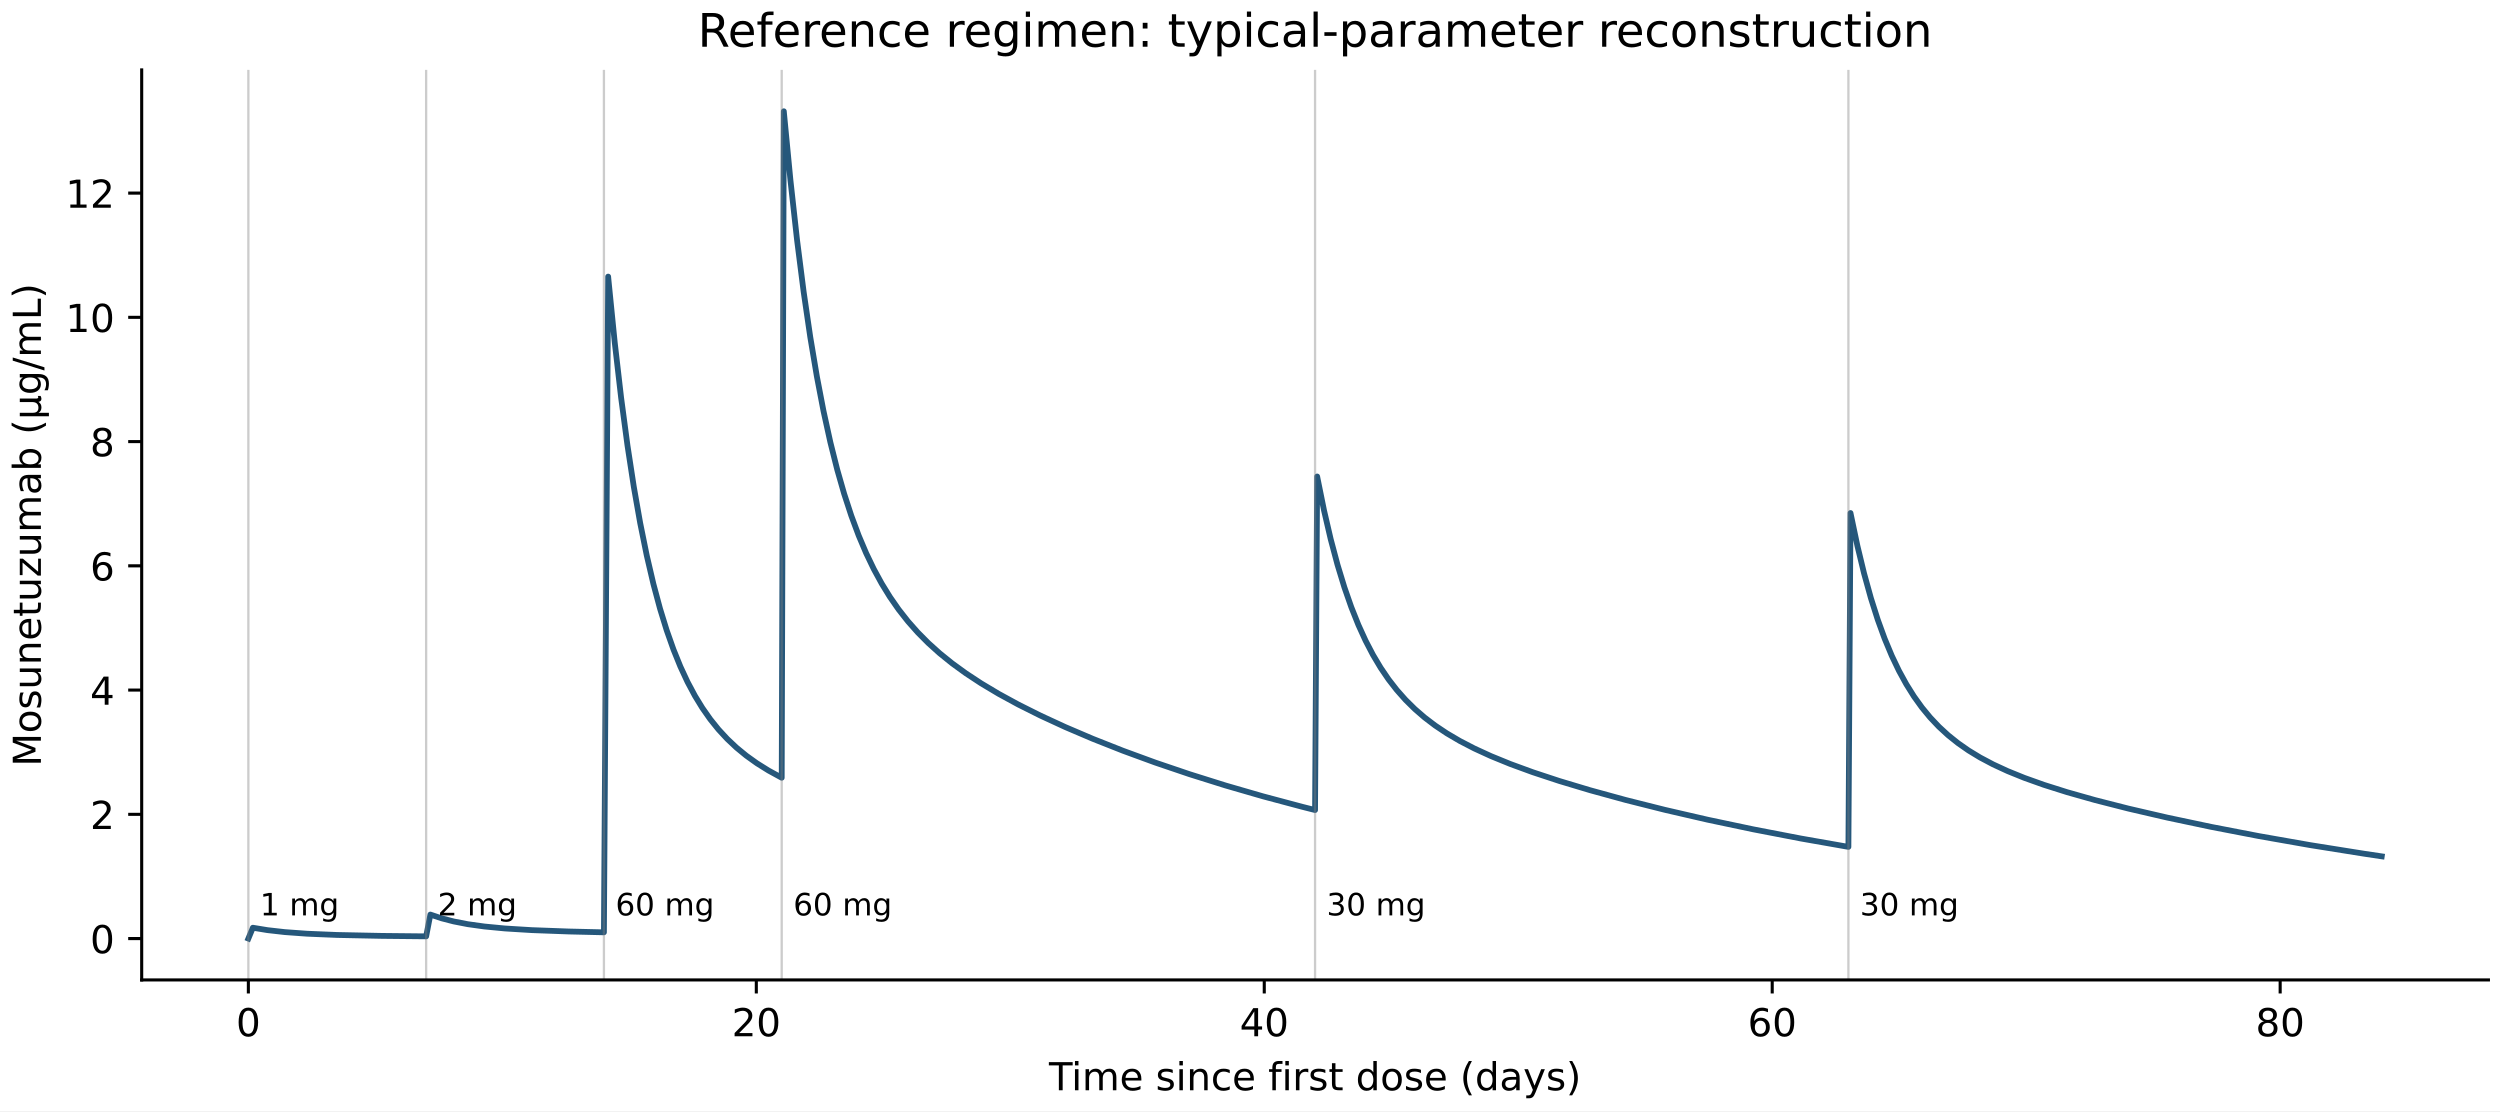
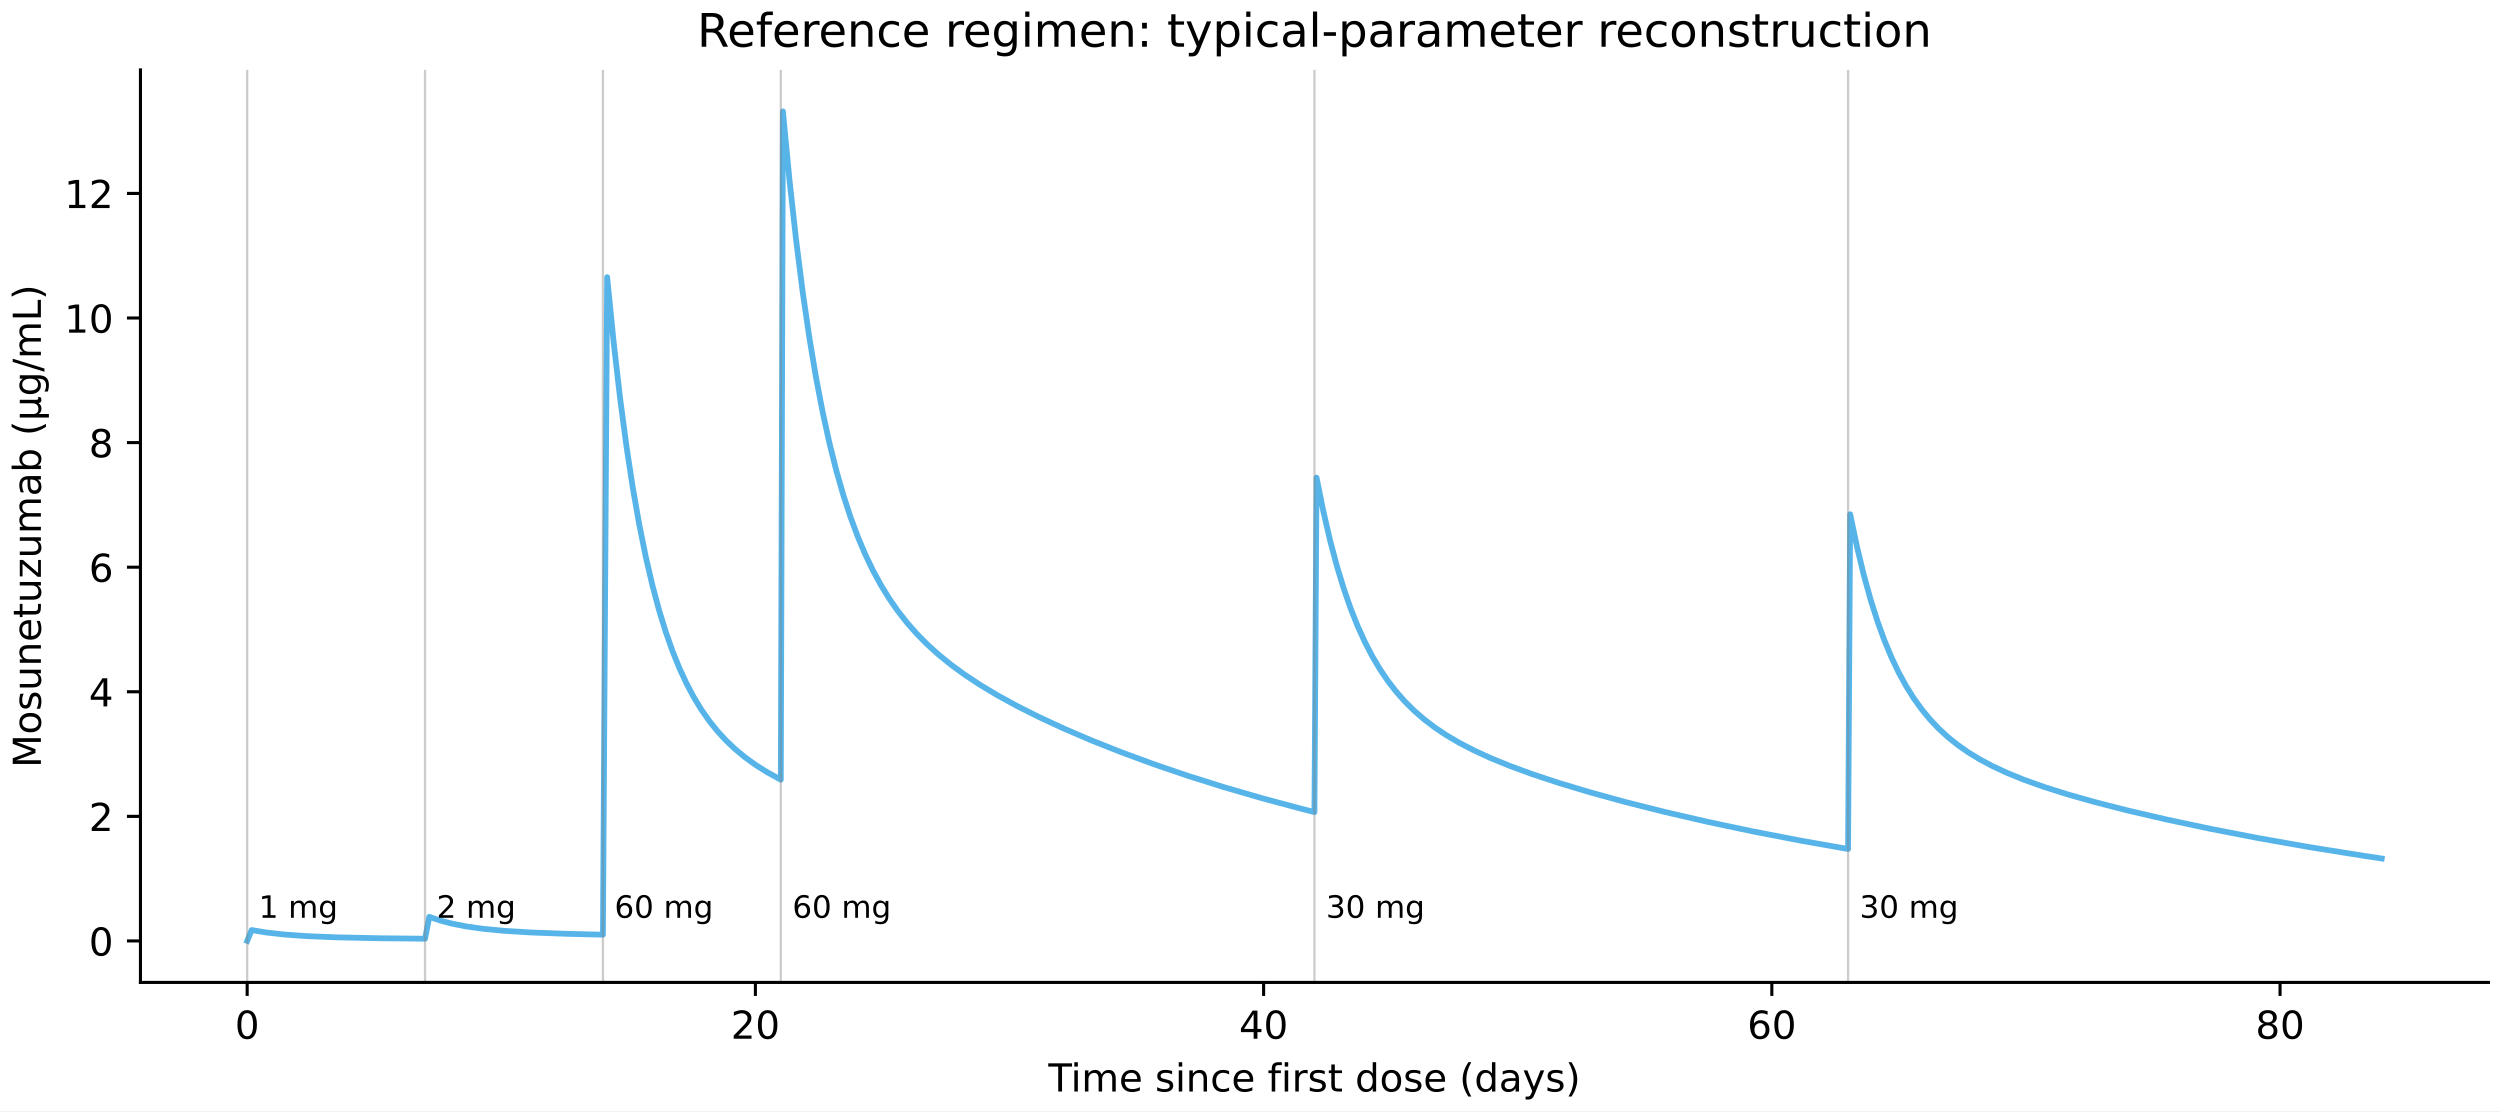
<svg xmlns="http://www.w3.org/2000/svg" xmlns:xlink="http://www.w3.org/1999/xlink" width="648pt" height="288pt" viewBox="0 0 648 288" version="1.1">
  <defs>
    <style type="text/css">*{stroke-linejoin: round; stroke-linecap: butt}</style>
  </defs>
  <g id="figure_1">
    <g id="patch_1">
      <path d="M 0 288  L 648 288  L 648 0  L 0 0  z " style="fill: #ffffff" />
    </g>
    <g id="axes_1">
      <g id="patch_2">
-         <path d="M 36.726 253.999  L 645 253.999  L 645 18.118  L 36.726 18.118  z " style="fill: #ffffff" />
+         <path d="M 36.403 254.644  L 645 254.644  L 645 18.118  L 36.403 18.118  z " style="fill: #ffffff" />
      </g>
      <g id="matplotlib.axis_1">
        <g id="xtick_1">
          <g id="line2d_1">
            <defs>
              <path id="m365de0e6e3" d="M 0 0  L 0 3.5  " style="stroke: #000000; stroke-width: 0.8" />
            </defs>
            <g>
-               <use xlink:href="#m365de0e6e3" x="64.375" y="253.999" style="stroke: #000000; stroke-width: 0.8" />
+               <use xlink:href="#m365de0e6e3" x="64.067" y="254.644" style="stroke: #000000; stroke-width: 0.8" />
            </g>
          </g>
          <g id="text_1">
-             <text style="font-size: 10px; font-family: 'DejaVu Sans', 'Bitstream Vera Sans', 'Computer Modern Sans Serif', 'Lucida Grande', 'Verdana', 'Geneva', 'Lucid', 'Arial', 'Helvetica', 'Avant Garde', sans-serif; text-anchor: middle" x="64.375" y="268.597" transform="rotate(-0 64.37483 268.5966)">0</text>
+             <text style="font: 10px 'DejaVu Sans', 'Bitstream Vera Sans', 'Computer Modern Sans Serif', 'Lucida Grande', 'Verdana', 'Geneva', 'Lucid', 'Arial', 'Helvetica', 'Avant Garde', sans-serif; text-anchor: middle" x="64.067" y="269.242" transform="rotate(-0 64.06684 269.2419)">0</text>
          </g>
        </g>
        <g id="xtick_2">
          <g id="line2d_2">
            <g>
-               <use xlink:href="#m365de0e6e3" x="196.036" y="253.999" style="stroke: #000000; stroke-width: 0.8" />
+               <use xlink:href="#m365de0e6e3" x="195.798" y="254.644" style="stroke: #000000; stroke-width: 0.8" />
            </g>
          </g>
          <g id="text_2">
-             <text style="font-size: 10px; font-family: 'DejaVu Sans', 'Bitstream Vera Sans', 'Computer Modern Sans Serif', 'Lucida Grande', 'Verdana', 'Geneva', 'Lucid', 'Arial', 'Helvetica', 'Avant Garde', sans-serif; text-anchor: middle" x="196.036" y="268.597" transform="rotate(-0 196.0358 268.5966)">20</text>
+             <text style="font: 10px 'DejaVu Sans', 'Bitstream Vera Sans', 'Computer Modern Sans Serif', 'Lucida Grande', 'Verdana', 'Geneva', 'Lucid', 'Arial', 'Helvetica', 'Avant Garde', sans-serif; text-anchor: middle" x="195.798" y="269.242" transform="rotate(-0 195.7977 269.2419)">20</text>
          </g>
        </g>
        <g id="xtick_3">
          <g id="line2d_3">
            <g>
-               <use xlink:href="#m365de0e6e3" x="327.697" y="253.999" style="stroke: #000000; stroke-width: 0.8" />
+               <use xlink:href="#m365de0e6e3" x="327.528" y="254.644" style="stroke: #000000; stroke-width: 0.8" />
            </g>
          </g>
          <g id="text_3">
-             <text style="font-size: 10px; font-family: 'DejaVu Sans', 'Bitstream Vera Sans', 'Computer Modern Sans Serif', 'Lucida Grande', 'Verdana', 'Geneva', 'Lucid', 'Arial', 'Helvetica', 'Avant Garde', sans-serif; text-anchor: middle" x="327.697" y="268.597" transform="rotate(-0 327.6968 268.5966)">40</text>
+             <text style="font: 10px 'DejaVu Sans', 'Bitstream Vera Sans', 'Computer Modern Sans Serif', 'Lucida Grande', 'Verdana', 'Geneva', 'Lucid', 'Arial', 'Helvetica', 'Avant Garde', sans-serif; text-anchor: middle" x="327.528" y="269.242" transform="rotate(-0 327.5285 269.2419)">40</text>
          </g>
        </g>
        <g id="xtick_4">
          <g id="line2d_4">
            <g>
-               <use xlink:href="#m365de0e6e3" x="459.358" y="253.999" style="stroke: #000000; stroke-width: 0.8" />
+               <use xlink:href="#m365de0e6e3" x="459.259" y="254.644" style="stroke: #000000; stroke-width: 0.8" />
            </g>
          </g>
          <g id="text_4">
-             <text style="font-size: 10px; font-family: 'DejaVu Sans', 'Bitstream Vera Sans', 'Computer Modern Sans Serif', 'Lucida Grande', 'Verdana', 'Geneva', 'Lucid', 'Arial', 'Helvetica', 'Avant Garde', sans-serif; text-anchor: middle" x="459.358" y="268.597" transform="rotate(-0 459.3578 268.5966)">60</text>
+             <text style="font: 10px 'DejaVu Sans', 'Bitstream Vera Sans', 'Computer Modern Sans Serif', 'Lucida Grande', 'Verdana', 'Geneva', 'Lucid', 'Arial', 'Helvetica', 'Avant Garde', sans-serif; text-anchor: middle" x="459.259" y="269.242" transform="rotate(-0 459.2593 269.2419)">60</text>
          </g>
        </g>
        <g id="xtick_5">
          <g id="line2d_5">
            <g>
-               <use xlink:href="#m365de0e6e3" x="591.019" y="253.999" style="stroke: #000000; stroke-width: 0.8" />
+               <use xlink:href="#m365de0e6e3" x="590.99" y="254.644" style="stroke: #000000; stroke-width: 0.8" />
            </g>
          </g>
          <g id="text_5">
-             <text style="font-size: 10px; font-family: 'DejaVu Sans', 'Bitstream Vera Sans', 'Computer Modern Sans Serif', 'Lucida Grande', 'Verdana', 'Geneva', 'Lucid', 'Arial', 'Helvetica', 'Avant Garde', sans-serif; text-anchor: middle" x="591.019" y="268.597" transform="rotate(-0 591.0188 268.5966)">80</text>
+             <text style="font: 10px 'DejaVu Sans', 'Bitstream Vera Sans', 'Computer Modern Sans Serif', 'Lucida Grande', 'Verdana', 'Geneva', 'Lucid', 'Arial', 'Helvetica', 'Avant Garde', sans-serif; text-anchor: middle" x="590.99" y="269.242" transform="rotate(-0 590.9901 269.2419)">80</text>
          </g>
        </g>
        <g id="text_6">
-           <text style="font-size: 10px; font-family: 'DejaVu Sans', 'Bitstream Vera Sans', 'Computer Modern Sans Serif', 'Lucida Grande', 'Verdana', 'Geneva', 'Lucid', 'Arial', 'Helvetica', 'Avant Garde', sans-serif; text-anchor: middle" x="340.863" y="282.597" transform="rotate(-0 340.8629 282.5974)">Time since first dose (days)</text>
+           <text style="font: 10px 'DejaVu Sans', 'Bitstream Vera Sans', 'Computer Modern Sans Serif', 'Lucida Grande', 'Verdana', 'Geneva', 'Lucid', 'Arial', 'Helvetica', 'Avant Garde', sans-serif; text-anchor: middle" x="340.702" y="282.92" transform="rotate(-0 340.7016 282.9201)">Time since first dose (days)</text>
        </g>
      </g>
      <g id="matplotlib.axis_2">
        <g id="ytick_1">
          <g id="line2d_6">
            <defs>
              <path id="m3e6c9e3d97" d="M 0 0  L -3.5 0  " style="stroke: #000000; stroke-width: 0.8" />
            </defs>
            <g>
-               <use xlink:href="#m3e6c9e3d97" x="36.726" y="243.277" style="stroke: #000000; stroke-width: 0.8" />
+               <use xlink:href="#m3e6c9e3d97" x="36.403" y="243.892" style="stroke: #000000; stroke-width: 0.8" />
            </g>
          </g>
          <g id="text_7">
-             <text style="font-size: 10px; font-family: 'DejaVu Sans', 'Bitstream Vera Sans', 'Computer Modern Sans Serif', 'Lucida Grande', 'Verdana', 'Geneva', 'Lucid', 'Arial', 'Helvetica', 'Avant Garde', sans-serif; text-anchor: end" x="29.726" y="247.076" transform="rotate(-0 29.72602 247.076)">0</text>
+             <text style="font: 10px 'DejaVu Sans', 'Bitstream Vera Sans', 'Computer Modern Sans Serif', 'Lucida Grande', 'Verdana', 'Geneva', 'Lucid', 'Arial', 'Helvetica', 'Avant Garde', sans-serif; text-anchor: end" x="29.403" y="247.692" transform="rotate(-0 29.40337 247.6916)">0</text>
          </g>
        </g>
        <g id="ytick_2">
          <g id="line2d_7">
            <g>
-               <use xlink:href="#m3e6c9e3d97" x="36.726" y="211.073" style="stroke: #000000; stroke-width: 0.8" />
+               <use xlink:href="#m3e6c9e3d97" x="36.403" y="211.6" style="stroke: #000000; stroke-width: 0.8" />
            </g>
          </g>
          <g id="text_8">
-             <text style="font-size: 10px; font-family: 'DejaVu Sans', 'Bitstream Vera Sans', 'Computer Modern Sans Serif', 'Lucida Grande', 'Verdana', 'Geneva', 'Lucid', 'Arial', 'Helvetica', 'Avant Garde', sans-serif; text-anchor: end" x="29.726" y="214.872" transform="rotate(-0 29.72602 214.8716)">2</text>
+             <text style="font: 10px 'DejaVu Sans', 'Bitstream Vera Sans', 'Computer Modern Sans Serif', 'Lucida Grande', 'Verdana', 'Geneva', 'Lucid', 'Arial', 'Helvetica', 'Avant Garde', sans-serif; text-anchor: end" x="29.403" y="215.399" transform="rotate(-0 29.40337 215.3993)">2</text>
          </g>
        </g>
        <g id="ytick_3">
          <g id="line2d_8">
            <g>
-               <use xlink:href="#m3e6c9e3d97" x="36.726" y="178.869" style="stroke: #000000; stroke-width: 0.8" />
+               <use xlink:href="#m3e6c9e3d97" x="36.403" y="179.308" style="stroke: #000000; stroke-width: 0.8" />
            </g>
          </g>
          <g id="text_9">
-             <text style="font-size: 10px; font-family: 'DejaVu Sans', 'Bitstream Vera Sans', 'Computer Modern Sans Serif', 'Lucida Grande', 'Verdana', 'Geneva', 'Lucid', 'Arial', 'Helvetica', 'Avant Garde', sans-serif; text-anchor: end" x="29.726" y="182.667" transform="rotate(-0 29.72602 182.6673)">4</text>
+             <text style="font: 10px 'DejaVu Sans', 'Bitstream Vera Sans', 'Computer Modern Sans Serif', 'Lucida Grande', 'Verdana', 'Geneva', 'Lucid', 'Arial', 'Helvetica', 'Avant Garde', sans-serif; text-anchor: end" x="29.403" y="183.107" transform="rotate(-0 29.40337 183.107)">4</text>
          </g>
        </g>
        <g id="ytick_4">
          <g id="line2d_9">
            <g>
-               <use xlink:href="#m3e6c9e3d97" x="36.726" y="146.664" style="stroke: #000000; stroke-width: 0.8" />
+               <use xlink:href="#m3e6c9e3d97" x="36.403" y="147.015" style="stroke: #000000; stroke-width: 0.8" />
            </g>
          </g>
          <g id="text_10">
-             <text style="font-size: 10px; font-family: 'DejaVu Sans', 'Bitstream Vera Sans', 'Computer Modern Sans Serif', 'Lucida Grande', 'Verdana', 'Geneva', 'Lucid', 'Arial', 'Helvetica', 'Avant Garde', sans-serif; text-anchor: end" x="29.726" y="150.463" transform="rotate(-0 29.72602 150.463)">6</text>
+             <text style="font: 10px 'DejaVu Sans', 'Bitstream Vera Sans', 'Computer Modern Sans Serif', 'Lucida Grande', 'Verdana', 'Geneva', 'Lucid', 'Arial', 'Helvetica', 'Avant Garde', sans-serif; text-anchor: end" x="29.403" y="150.815" transform="rotate(-0 29.40337 150.8147)">6</text>
          </g>
        </g>
        <g id="ytick_5">
          <g id="line2d_10">
            <g>
-               <use xlink:href="#m3e6c9e3d97" x="36.726" y="114.46" style="stroke: #000000; stroke-width: 0.8" />
+               <use xlink:href="#m3e6c9e3d97" x="36.403" y="114.723" style="stroke: #000000; stroke-width: 0.8" />
            </g>
          </g>
          <g id="text_11">
-             <text style="font-size: 10px; font-family: 'DejaVu Sans', 'Bitstream Vera Sans', 'Computer Modern Sans Serif', 'Lucida Grande', 'Verdana', 'Geneva', 'Lucid', 'Arial', 'Helvetica', 'Avant Garde', sans-serif; text-anchor: end" x="29.726" y="118.259" transform="rotate(-0 29.72602 118.2587)">8</text>
+             <text style="font: 10px 'DejaVu Sans', 'Bitstream Vera Sans', 'Computer Modern Sans Serif', 'Lucida Grande', 'Verdana', 'Geneva', 'Lucid', 'Arial', 'Helvetica', 'Avant Garde', sans-serif; text-anchor: end" x="29.403" y="118.522" transform="rotate(-0 29.40337 118.5224)">8</text>
          </g>
        </g>
        <g id="ytick_6">
          <g id="line2d_11">
            <g>
-               <use xlink:href="#m3e6c9e3d97" x="36.726" y="82.256" style="stroke: #000000; stroke-width: 0.8" />
+               <use xlink:href="#m3e6c9e3d97" x="36.403" y="82.431" style="stroke: #000000; stroke-width: 0.8" />
            </g>
          </g>
          <g id="text_12">
-             <text style="font-size: 10px; font-family: 'DejaVu Sans', 'Bitstream Vera Sans', 'Computer Modern Sans Serif', 'Lucida Grande', 'Verdana', 'Geneva', 'Lucid', 'Arial', 'Helvetica', 'Avant Garde', sans-serif; text-anchor: end" x="29.726" y="86.054" transform="rotate(-0 29.72602 86.0544)">10</text>
+             <text style="font: 10px 'DejaVu Sans', 'Bitstream Vera Sans', 'Computer Modern Sans Serif', 'Lucida Grande', 'Verdana', 'Geneva', 'Lucid', 'Arial', 'Helvetica', 'Avant Garde', sans-serif; text-anchor: end" x="29.403" y="86.23" transform="rotate(-0 29.40337 86.23005)">10</text>
          </g>
        </g>
        <g id="ytick_7">
          <g id="line2d_12">
            <g>
-               <use xlink:href="#m3e6c9e3d97" x="36.726" y="50.051" style="stroke: #000000; stroke-width: 0.8" />
+               <use xlink:href="#m3e6c9e3d97" x="36.403" y="50.139" style="stroke: #000000; stroke-width: 0.8" />
            </g>
          </g>
          <g id="text_13">
-             <text style="font-size: 10px; font-family: 'DejaVu Sans', 'Bitstream Vera Sans', 'Computer Modern Sans Serif', 'Lucida Grande', 'Verdana', 'Geneva', 'Lucid', 'Arial', 'Helvetica', 'Avant Garde', sans-serif; text-anchor: end" x="29.726" y="53.85" transform="rotate(-0 29.72602 53.85009)">12</text>
+             <text style="font: 10px 'DejaVu Sans', 'Bitstream Vera Sans', 'Computer Modern Sans Serif', 'Lucida Grande', 'Verdana', 'Geneva', 'Lucid', 'Arial', 'Helvetica', 'Avant Garde', sans-serif; text-anchor: end" x="29.403" y="53.938" transform="rotate(-0 29.40337 53.93774)">12</text>
          </g>
        </g>
        <g id="text_14">
-           <text style="font-size: 10px; font-family: 'DejaVu Sans', 'Bitstream Vera Sans', 'Computer Modern Sans Serif', 'Lucida Grande', 'Verdana', 'Geneva', 'Lucid', 'Arial', 'Helvetica', 'Avant Garde', sans-serif; text-anchor: middle" x="10.599" y="136.059" transform="rotate(-90 10.59868 136.0587)">Mosunetuzumab (µg/mL)</text>
+           <text style="font: 10px 'DejaVu Sans', 'Bitstream Vera Sans', 'Computer Modern Sans Serif', 'Lucida Grande', 'Verdana', 'Geneva', 'Lucid', 'Arial', 'Helvetica', 'Avant Garde', sans-serif; text-anchor: middle" x="10.599" y="136.381" transform="rotate(-90 10.59868 136.3809)">Mosunetuzumab (µg/mL)</text>
        </g>
      </g>
      <g id="line2d_13">
-         <path d="M 64.375 243.277  L 65.541 240.467  L 69.312 241.088  L 73.838 241.601  L 79.598 242.019  L 87.347 242.342  L 98.936 242.582  L 110.456 242.702  L 111.553 237.052  L 111.622 237.078  L 114.433 238.02  L 117.588 238.836  L 121.222 239.542  L 125.542 240.146  L 130.891 240.66  L 137.817 241.087  L 147.486 241.445  L 156.538 241.658  L 157.635 71.695  L 157.703 72.431  L 159.349 88.854  L 160.995 103.095  L 162.641 115.456  L 164.286 126.2  L 165.932 135.55  L 167.646 144.014  L 169.361 151.362  L 171.075 157.753  L 172.789 163.325  L 174.572 168.374  L 176.355 172.775  L 178.207 176.76  L 180.127 180.358  L 182.047 183.497  L 184.104 186.431  L 186.23 189.072  L 188.493 191.52  L 190.893 193.781  L 193.43 195.864  L 196.173 197.829  L 199.19 199.716  L 202.55 201.554  L 202.619 201.589  L 203.167 28.84  L 203.236 29.605  L 204.882 46.707  L 206.596 62.205  L 208.31 75.67  L 210.025 87.391  L 211.739 97.612  L 213.453 106.547  L 215.236 114.667  L 217.019 121.765  L 218.802 127.988  L 220.654 133.66  L 222.574 138.819  L 224.494 143.352  L 226.482 147.49  L 228.54 151.268  L 230.665 154.719  L 232.928 157.973  L 235.328 161.031  L 237.866 163.902  L 240.609 166.667  L 243.557 169.322  L 246.78 171.924  L 250.346 174.516  L 254.323 177.131  L 258.849 179.834  L 263.924 182.601  L 269.684 185.484  L 276.13 188.458  L 283.261 191.5  L 291.079 194.59  L 299.445 197.655  L 308.291 200.656  L 317.616 203.583  L 327.354 206.404  L 337.571 209.131  L 340.863 209.963  L 341.411 123.508  L 341.48 123.871  L 343.194 132.331  L 344.909 139.718  L 346.692 146.42  L 348.475 152.263  L 350.257 157.371  L 352.109 162.008  L 353.96 166.064  L 355.88 169.748  L 357.869 173.087  L 359.926 176.111  L 362.052 178.848  L 364.315 181.402  L 366.715 183.773  L 369.252 185.971  L 371.995 188.057  L 375.012 190.073  L 378.373 192.048  L 382.144 194.002  L 386.464 195.983  L 391.47 198.026  L 397.299 200.158  L 404.156 202.422  L 412.179 204.831  L 421.368 207.353  L 431.586 209.923  L 442.626 212.469  L 454.42 214.959  L 466.832 217.351  L 479.107 219.509  L 479.656 132.978  L 479.724 133.328  L 481.438 141.474  L 483.153 148.583  L 484.936 155.027  L 486.719 160.64  L 488.501 165.539  L 490.353 169.979  L 492.204 173.853  L 494.125 177.363  L 496.113 180.533  L 498.17 183.393  L 500.296 185.97  L 502.559 188.362  L 504.959 190.569  L 507.496 192.601  L 510.239 194.515  L 513.256 196.349  L 516.617 198.128  L 520.388 199.871  L 524.708 201.621  L 529.783 203.431  L 535.817 205.339  L 543.017 207.375  L 551.658 209.58  L 561.738 211.917  L 573.121 214.325  L 585.533 216.721  L 598.768 219.048  L 612.757 221.28  L 617.351 221.966  L 617.351 221.966  " clip-path="url(#p7f272bfaa1)" style="fill: none; stroke: #25577b; stroke-width: 1.5; stroke-linecap: square" />
+         <path d="M 64.067 243.892  L 65.233 241.074  L 69.007 241.697  L 73.535 242.212  L 79.23 242.627  L 86.914 242.951  L 98.44 243.192  L 110.173 243.316  L 111.27 237.651  L 111.339 237.677  L 114.152 238.621  L 117.308 239.44  L 120.944 240.147  L 125.267 240.753  L 130.618 241.268  L 137.548 241.696  L 147.222 242.056  L 156.278 242.269  L 157.376 71.841  L 157.445 72.58  L 159.091 89.047  L 160.738 103.327  L 162.385 115.722  L 164.031 126.495  L 165.678 135.87  L 167.393 144.358  L 169.108 151.726  L 170.824 158.135  L 172.539 163.721  L 174.323 168.784  L 176.107 173.197  L 177.959 177.193  L 179.88 180.802  L 181.801 183.949  L 183.86 186.891  L 185.986 189.539  L 188.182 191.925  L 190.515 194.14  L 193.053 196.244  L 195.798 198.228  L 198.816 200.132  L 202.178 201.984  L 202.384 202.09  L 202.933 28.87  L 203.002 29.636  L 204.648 46.785  L 206.364 62.325  L 208.079 75.828  L 209.794 87.58  L 211.509 97.83  L 213.225 106.788  L 215.008 114.931  L 216.792 122.048  L 218.576 128.288  L 220.429 133.976  L 222.35 139.149  L 224.271 143.694  L 226.26 147.844  L 228.319 151.631  L 230.446 155.093  L 232.71 158.355  L 235.111 161.421  L 237.65 164.301  L 240.394 167.073  L 243.344 169.735  L 246.569 172.344  L 250.137 174.943  L 254.116 177.565  L 258.644 180.276  L 263.721 183.05  L 269.485 185.941  L 275.934 188.923  L 283.069 191.974  L 290.822 195.046  L 299.193 198.121  L 308.043 201.132  L 317.306 204.048  L 327.048 206.88  L 337.202 209.6  L 340.702 210.487  L 341.25 123.796  L 341.319 124.16  L 343.034 132.644  L 344.75 140.05  L 346.533 146.77  L 348.317 152.63  L 350.101 157.751  L 351.954 162.401  L 353.806 166.468  L 355.727 170.162  L 357.717 173.511  L 359.775 176.543  L 361.902 179.288  L 364.166 181.848  L 366.567 184.226  L 369.106 186.43  L 371.85 188.522  L 374.869 190.543  L 378.231 192.523  L 382.005 194.482  L 386.327 196.469  L 391.336 198.518  L 397.167 200.655  L 404.028 202.926  L 412.056 205.341  L 421.249 207.87  L 431.472 210.447  L 442.519 213  L 454.319 215.497  L 466.738 217.895  L 479.019 220.06  L 479.568 133.292  L 479.636 133.643  L 481.352 141.811  L 483.067 148.939  L 484.851 155.402  L 486.635 161.03  L 488.418 165.942  L 490.271 170.394  L 492.123 174.279  L 494.044 177.798  L 496.034 180.977  L 498.092 183.844  L 500.219 186.429  L 502.483 188.827  L 504.885 191.041  L 507.423 193.078  L 510.168 194.997  L 513.187 196.836  L 516.548 198.62  L 520.322 200.368  L 524.644 202.123  L 529.722 203.938  L 535.759 205.851  L 542.963 207.892  L 551.608 210.103  L 561.694 212.447  L 573.083 214.861  L 585.501 217.264  L 598.743 219.597  L 612.739 221.835  L 617.336 222.523  L 617.336 222.523  " clip-path="url(#p3fa9e06e9f)" style="fill: none; stroke: #56b4e9; stroke-width: 1.5; stroke-linecap: square" />
      </g>
      <g id="line2d_14">
-         <path d="M 64.375 253.999  L 64.375 18.118  " clip-path="url(#p7f272bfaa1)" style="fill: none; stroke: #808080; stroke-opacity: 0.4; stroke-width: 0.6; stroke-linecap: square" />
+         <path d="M 64.067 254.644  L 64.067 18.118  " clip-path="url(#p3fa9e06e9f)" style="fill: none; stroke: #808080; stroke-opacity: 0.4; stroke-width: 0.6; stroke-linecap: square" />
      </g>
      <g id="line2d_15">
-         <path d="M 110.456 253.999  L 110.456 18.118  " clip-path="url(#p7f272bfaa1)" style="fill: none; stroke: #808080; stroke-opacity: 0.4; stroke-width: 0.6; stroke-linecap: square" />
+         <path d="M 110.173 254.644  L 110.173 18.118  " clip-path="url(#p3fa9e06e9f)" style="fill: none; stroke: #808080; stroke-opacity: 0.4; stroke-width: 0.6; stroke-linecap: square" />
      </g>
      <g id="line2d_16">
-         <path d="M 156.538 253.999  L 156.538 18.118  " clip-path="url(#p7f272bfaa1)" style="fill: none; stroke: #808080; stroke-opacity: 0.4; stroke-width: 0.6; stroke-linecap: square" />
+         <path d="M 156.278 254.644  L 156.278 18.118  " clip-path="url(#p3fa9e06e9f)" style="fill: none; stroke: #808080; stroke-opacity: 0.4; stroke-width: 0.6; stroke-linecap: square" />
      </g>
      <g id="line2d_17">
-         <path d="M 202.619 253.999  L 202.619 18.118  " clip-path="url(#p7f272bfaa1)" style="fill: none; stroke: #808080; stroke-opacity: 0.4; stroke-width: 0.6; stroke-linecap: square" />
+         <path d="M 202.384 254.644  L 202.384 18.118  " clip-path="url(#p3fa9e06e9f)" style="fill: none; stroke: #808080; stroke-opacity: 0.4; stroke-width: 0.6; stroke-linecap: square" />
      </g>
      <g id="line2d_18">
-         <path d="M 340.863 253.999  L 340.863 18.118  " clip-path="url(#p7f272bfaa1)" style="fill: none; stroke: #808080; stroke-opacity: 0.4; stroke-width: 0.6; stroke-linecap: square" />
+         <path d="M 340.702 254.644  L 340.702 18.118  " clip-path="url(#p3fa9e06e9f)" style="fill: none; stroke: #808080; stroke-opacity: 0.4; stroke-width: 0.6; stroke-linecap: square" />
      </g>
      <g id="line2d_19">
-         <path d="M 479.107 253.999  L 479.107 18.118  " clip-path="url(#p7f272bfaa1)" style="fill: none; stroke: #808080; stroke-opacity: 0.4; stroke-width: 0.6; stroke-linecap: square" />
+         <path d="M 479.019 254.644  L 479.019 18.118  " clip-path="url(#p3fa9e06e9f)" style="fill: none; stroke: #808080; stroke-opacity: 0.4; stroke-width: 0.6; stroke-linecap: square" />
      </g>
      <g id="patch_3">
-         <path d="M 36.726 253.999  L 36.726 18.118  " style="fill: none; stroke: #000000; stroke-width: 0.8; stroke-linejoin: miter; stroke-linecap: square" />
+         <path d="M 36.403 254.644  L 36.403 18.118  " style="fill: none; stroke: #000000; stroke-width: 0.8; stroke-linejoin: miter; stroke-linecap: square" />
      </g>
      <g id="patch_4">
-         <path d="M 36.726 253.999  L 645 253.999  " style="fill: none; stroke: #000000; stroke-width: 0.8; stroke-linejoin: miter; stroke-linecap: square" />
+         <path d="M 36.403 254.644  L 645 254.644  " style="fill: none; stroke: #000000; stroke-width: 0.8; stroke-linejoin: miter; stroke-linecap: square" />
      </g>
      <g id="text_15">
-         <text style="font-size: 8px; font-family: 'DejaVu Sans', 'Bitstream Vera Sans', 'Computer Modern Sans Serif', 'Lucida Grande', 'Verdana', 'Geneva', 'Lucid', 'Arial', 'Helvetica', 'Avant Garde', sans-serif; text-anchor: start" x="67.375" y="237.277" transform="rotate(-0 67.37483 237.2771)">1 mg</text>
+         <text style="font: 8px 'DejaVu Sans', 'Bitstream Vera Sans', 'Computer Modern Sans Serif', 'Lucida Grande', 'Verdana', 'Geneva', 'Lucid', 'Arial', 'Helvetica', 'Avant Garde', sans-serif; text-anchor: start" x="67.067" y="237.892" transform="rotate(-0 67.06684 237.8924)">1 mg</text>
      </g>
      <g id="text_16">
-         <text style="font-size: 8px; font-family: 'DejaVu Sans', 'Bitstream Vera Sans', 'Computer Modern Sans Serif', 'Lucida Grande', 'Verdana', 'Geneva', 'Lucid', 'Arial', 'Helvetica', 'Avant Garde', sans-serif; text-anchor: start" x="113.456" y="237.277" transform="rotate(-0 113.4562 237.2771)">2 mg</text>
+         <text style="font: 8px 'DejaVu Sans', 'Bitstream Vera Sans', 'Computer Modern Sans Serif', 'Lucida Grande', 'Verdana', 'Geneva', 'Lucid', 'Arial', 'Helvetica', 'Avant Garde', sans-serif; text-anchor: start" x="113.173" y="237.892" transform="rotate(-0 113.1726 237.8924)">2 mg</text>
      </g>
      <g id="text_17">
-         <text style="font-size: 8px; font-family: 'DejaVu Sans', 'Bitstream Vera Sans', 'Computer Modern Sans Serif', 'Lucida Grande', 'Verdana', 'Geneva', 'Lucid', 'Arial', 'Helvetica', 'Avant Garde', sans-serif; text-anchor: start" x="159.538" y="237.277" transform="rotate(-0 159.5375 237.2771)">60 mg</text>
+         <text style="font: 8px 'DejaVu Sans', 'Bitstream Vera Sans', 'Computer Modern Sans Serif', 'Lucida Grande', 'Verdana', 'Geneva', 'Lucid', 'Arial', 'Helvetica', 'Avant Garde', sans-serif; text-anchor: start" x="159.278" y="237.892" transform="rotate(-0 159.2784 237.8924)">60 mg</text>
      </g>
      <g id="text_18">
-         <text style="font-size: 8px; font-family: 'DejaVu Sans', 'Bitstream Vera Sans', 'Computer Modern Sans Serif', 'Lucida Grande', 'Verdana', 'Geneva', 'Lucid', 'Arial', 'Helvetica', 'Avant Garde', sans-serif; text-anchor: start" x="205.619" y="237.277" transform="rotate(-0 205.6189 237.2771)">60 mg</text>
+         <text style="font: 8px 'DejaVu Sans', 'Bitstream Vera Sans', 'Computer Modern Sans Serif', 'Lucida Grande', 'Verdana', 'Geneva', 'Lucid', 'Arial', 'Helvetica', 'Avant Garde', sans-serif; text-anchor: start" x="205.384" y="237.892" transform="rotate(-0 205.3842 237.8924)">60 mg</text>
      </g>
      <g id="text_19">
-         <text style="font-size: 8px; font-family: 'DejaVu Sans', 'Bitstream Vera Sans', 'Computer Modern Sans Serif', 'Lucida Grande', 'Verdana', 'Geneva', 'Lucid', 'Arial', 'Helvetica', 'Avant Garde', sans-serif; text-anchor: start" x="343.863" y="237.277" transform="rotate(-0 343.8629 237.2771)">30 mg</text>
+         <text style="font: 8px 'DejaVu Sans', 'Bitstream Vera Sans', 'Computer Modern Sans Serif', 'Lucida Grande', 'Verdana', 'Geneva', 'Lucid', 'Arial', 'Helvetica', 'Avant Garde', sans-serif; text-anchor: start" x="343.702" y="237.892" transform="rotate(-0 343.7016 237.8924)">30 mg</text>
      </g>
      <g id="text_20">
-         <text style="font-size: 8px; font-family: 'DejaVu Sans', 'Bitstream Vera Sans', 'Computer Modern Sans Serif', 'Lucida Grande', 'Verdana', 'Geneva', 'Lucid', 'Arial', 'Helvetica', 'Avant Garde', sans-serif; text-anchor: start" x="482.107" y="237.277" transform="rotate(-0 482.1069 237.2771)">30 mg</text>
+         <text style="font: 8px 'DejaVu Sans', 'Bitstream Vera Sans', 'Computer Modern Sans Serif', 'Lucida Grande', 'Verdana', 'Geneva', 'Lucid', 'Arial', 'Helvetica', 'Avant Garde', sans-serif; text-anchor: start" x="482.019" y="237.892" transform="rotate(-0 482.0189 237.8924)">30 mg</text>
      </g>
      <g id="text_21">
-         <text style="font-size: 12px; font-family: 'DejaVu Sans', 'Bitstream Vera Sans', 'Computer Modern Sans Serif', 'Lucida Grande', 'Verdana', 'Geneva', 'Lucid', 'Arial', 'Helvetica', 'Avant Garde', sans-serif; text-anchor: middle" x="340.863" y="12.118" transform="rotate(-0 340.8629 12.11837)">Reference regimen: typical-parameter reconstruction</text>
+         <text style="font: 12px 'DejaVu Sans', 'Bitstream Vera Sans', 'Computer Modern Sans Serif', 'Lucida Grande', 'Verdana', 'Geneva', 'Lucid', 'Arial', 'Helvetica', 'Avant Garde', sans-serif; text-anchor: middle" x="340.702" y="12.118" transform="rotate(-0 340.7016 12.11837)">Reference regimen: typical-parameter reconstruction</text>
      </g>
    </g>
  </g>
  <defs>
-     <clipPath id="p7f272bfaa1">
-       <rect x="36.726" y="18.118" width="608.274" height="235.881" />
+     <clipPath id="p3fa9e06e9f">
+       <rect x="36.403" y="18.118" width="608.596" height="236.525" />
    </clipPath>
  </defs>
</svg>
